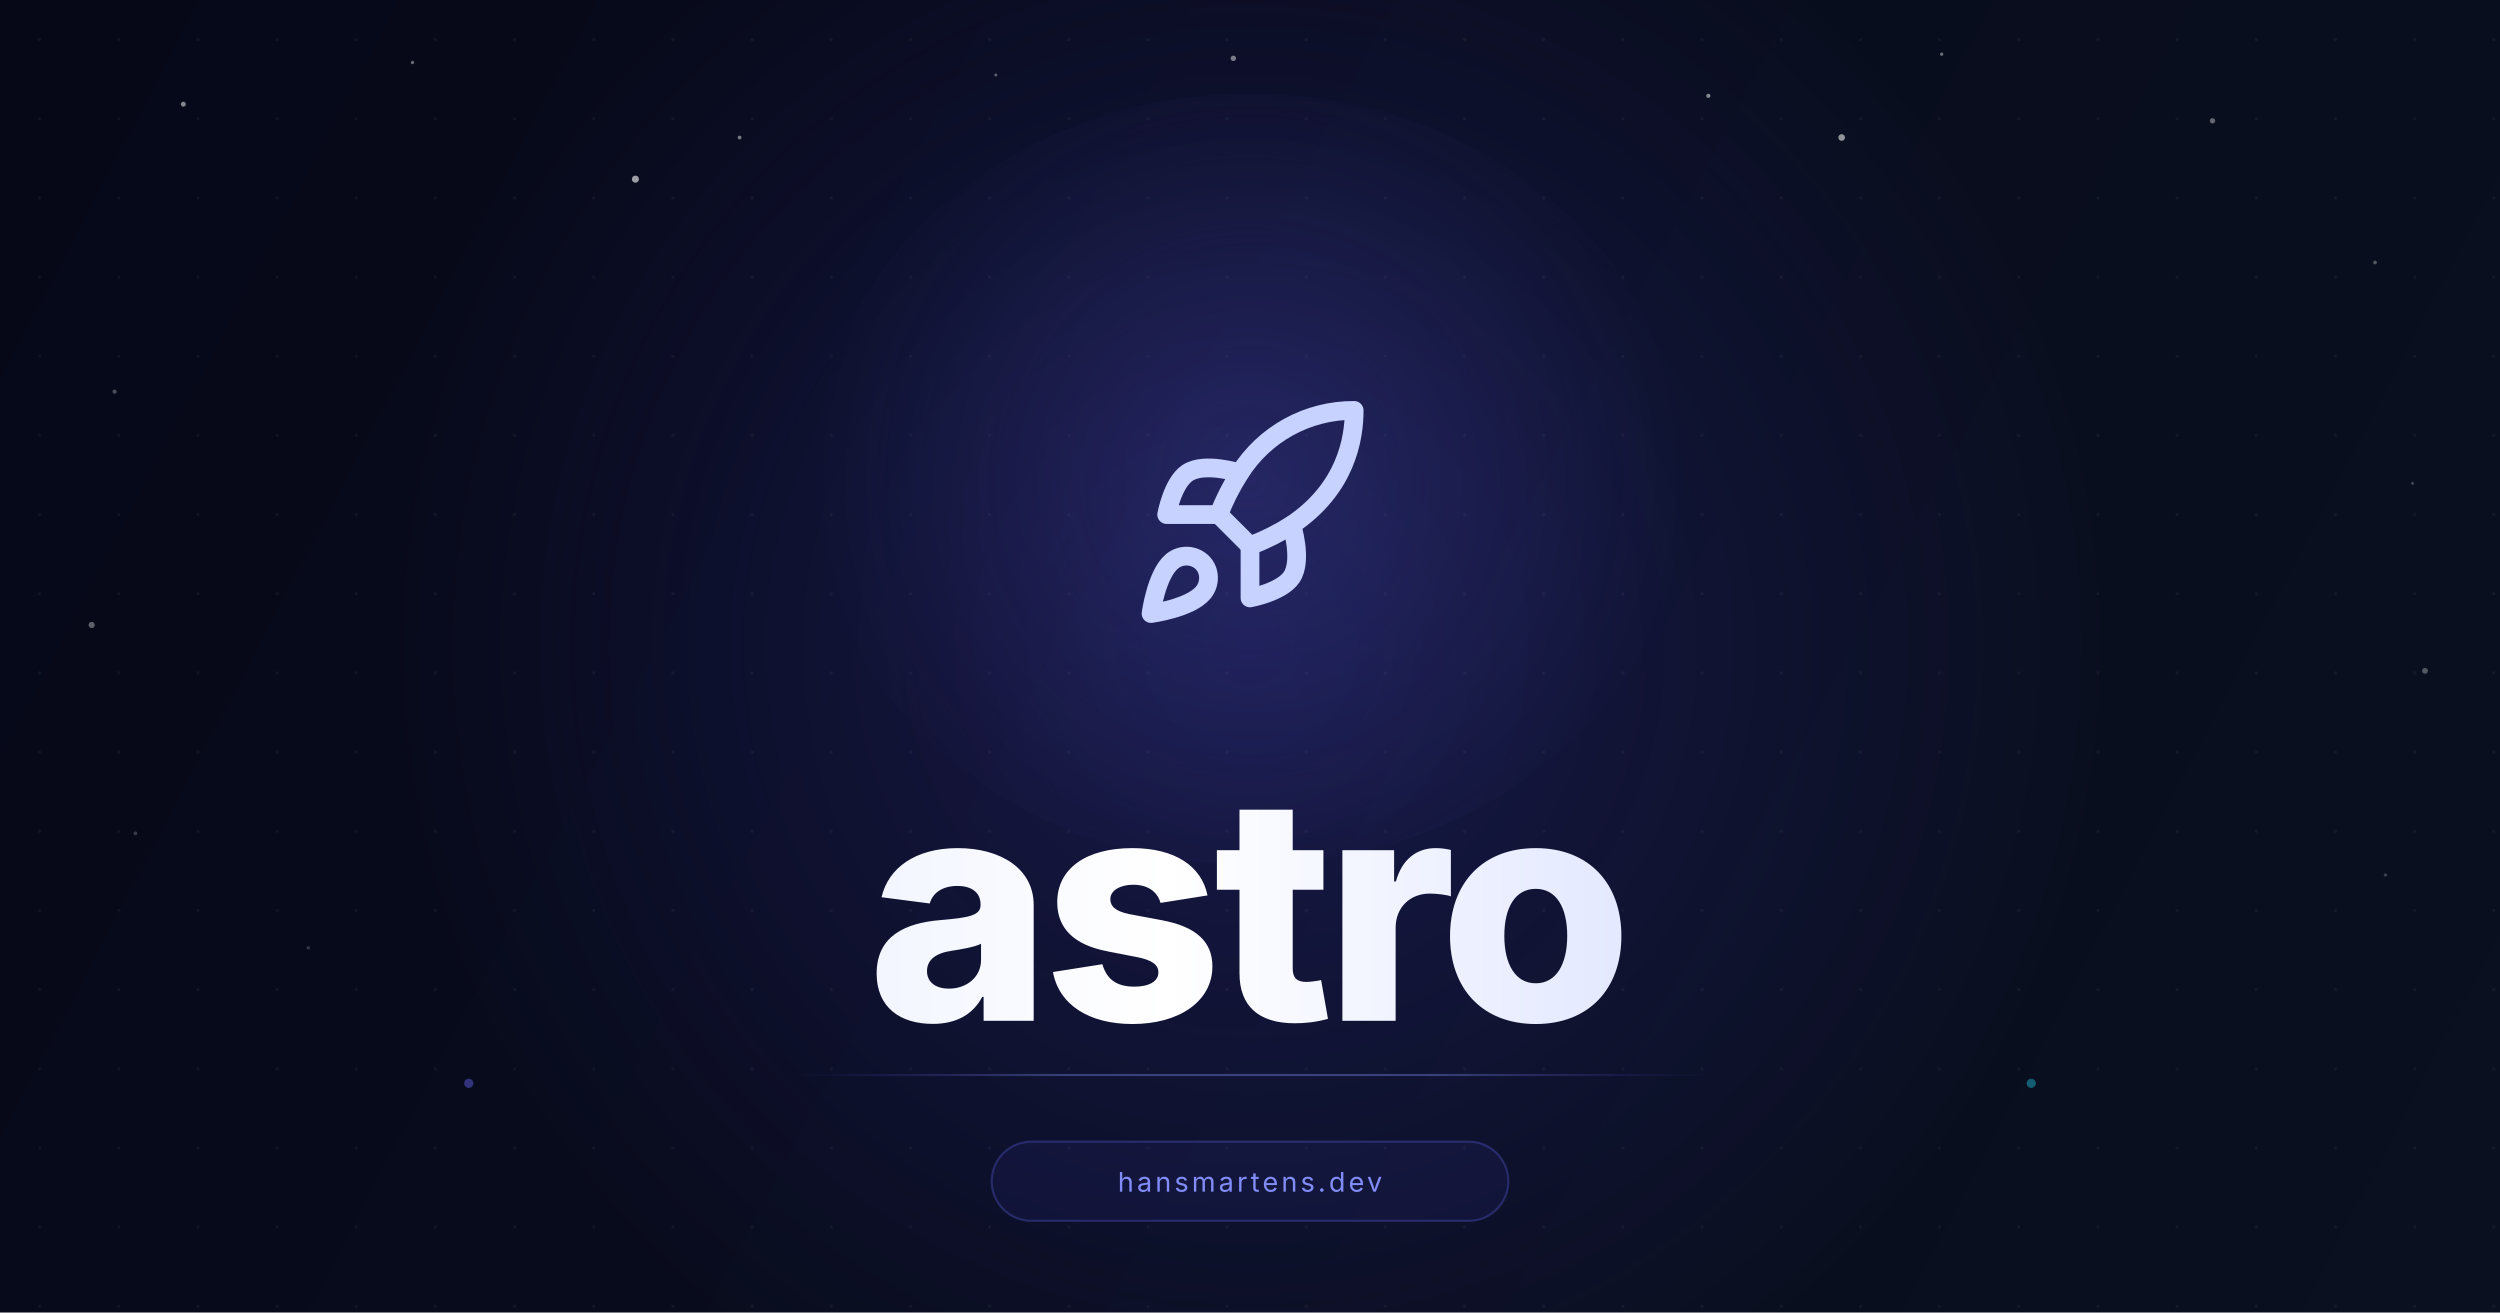
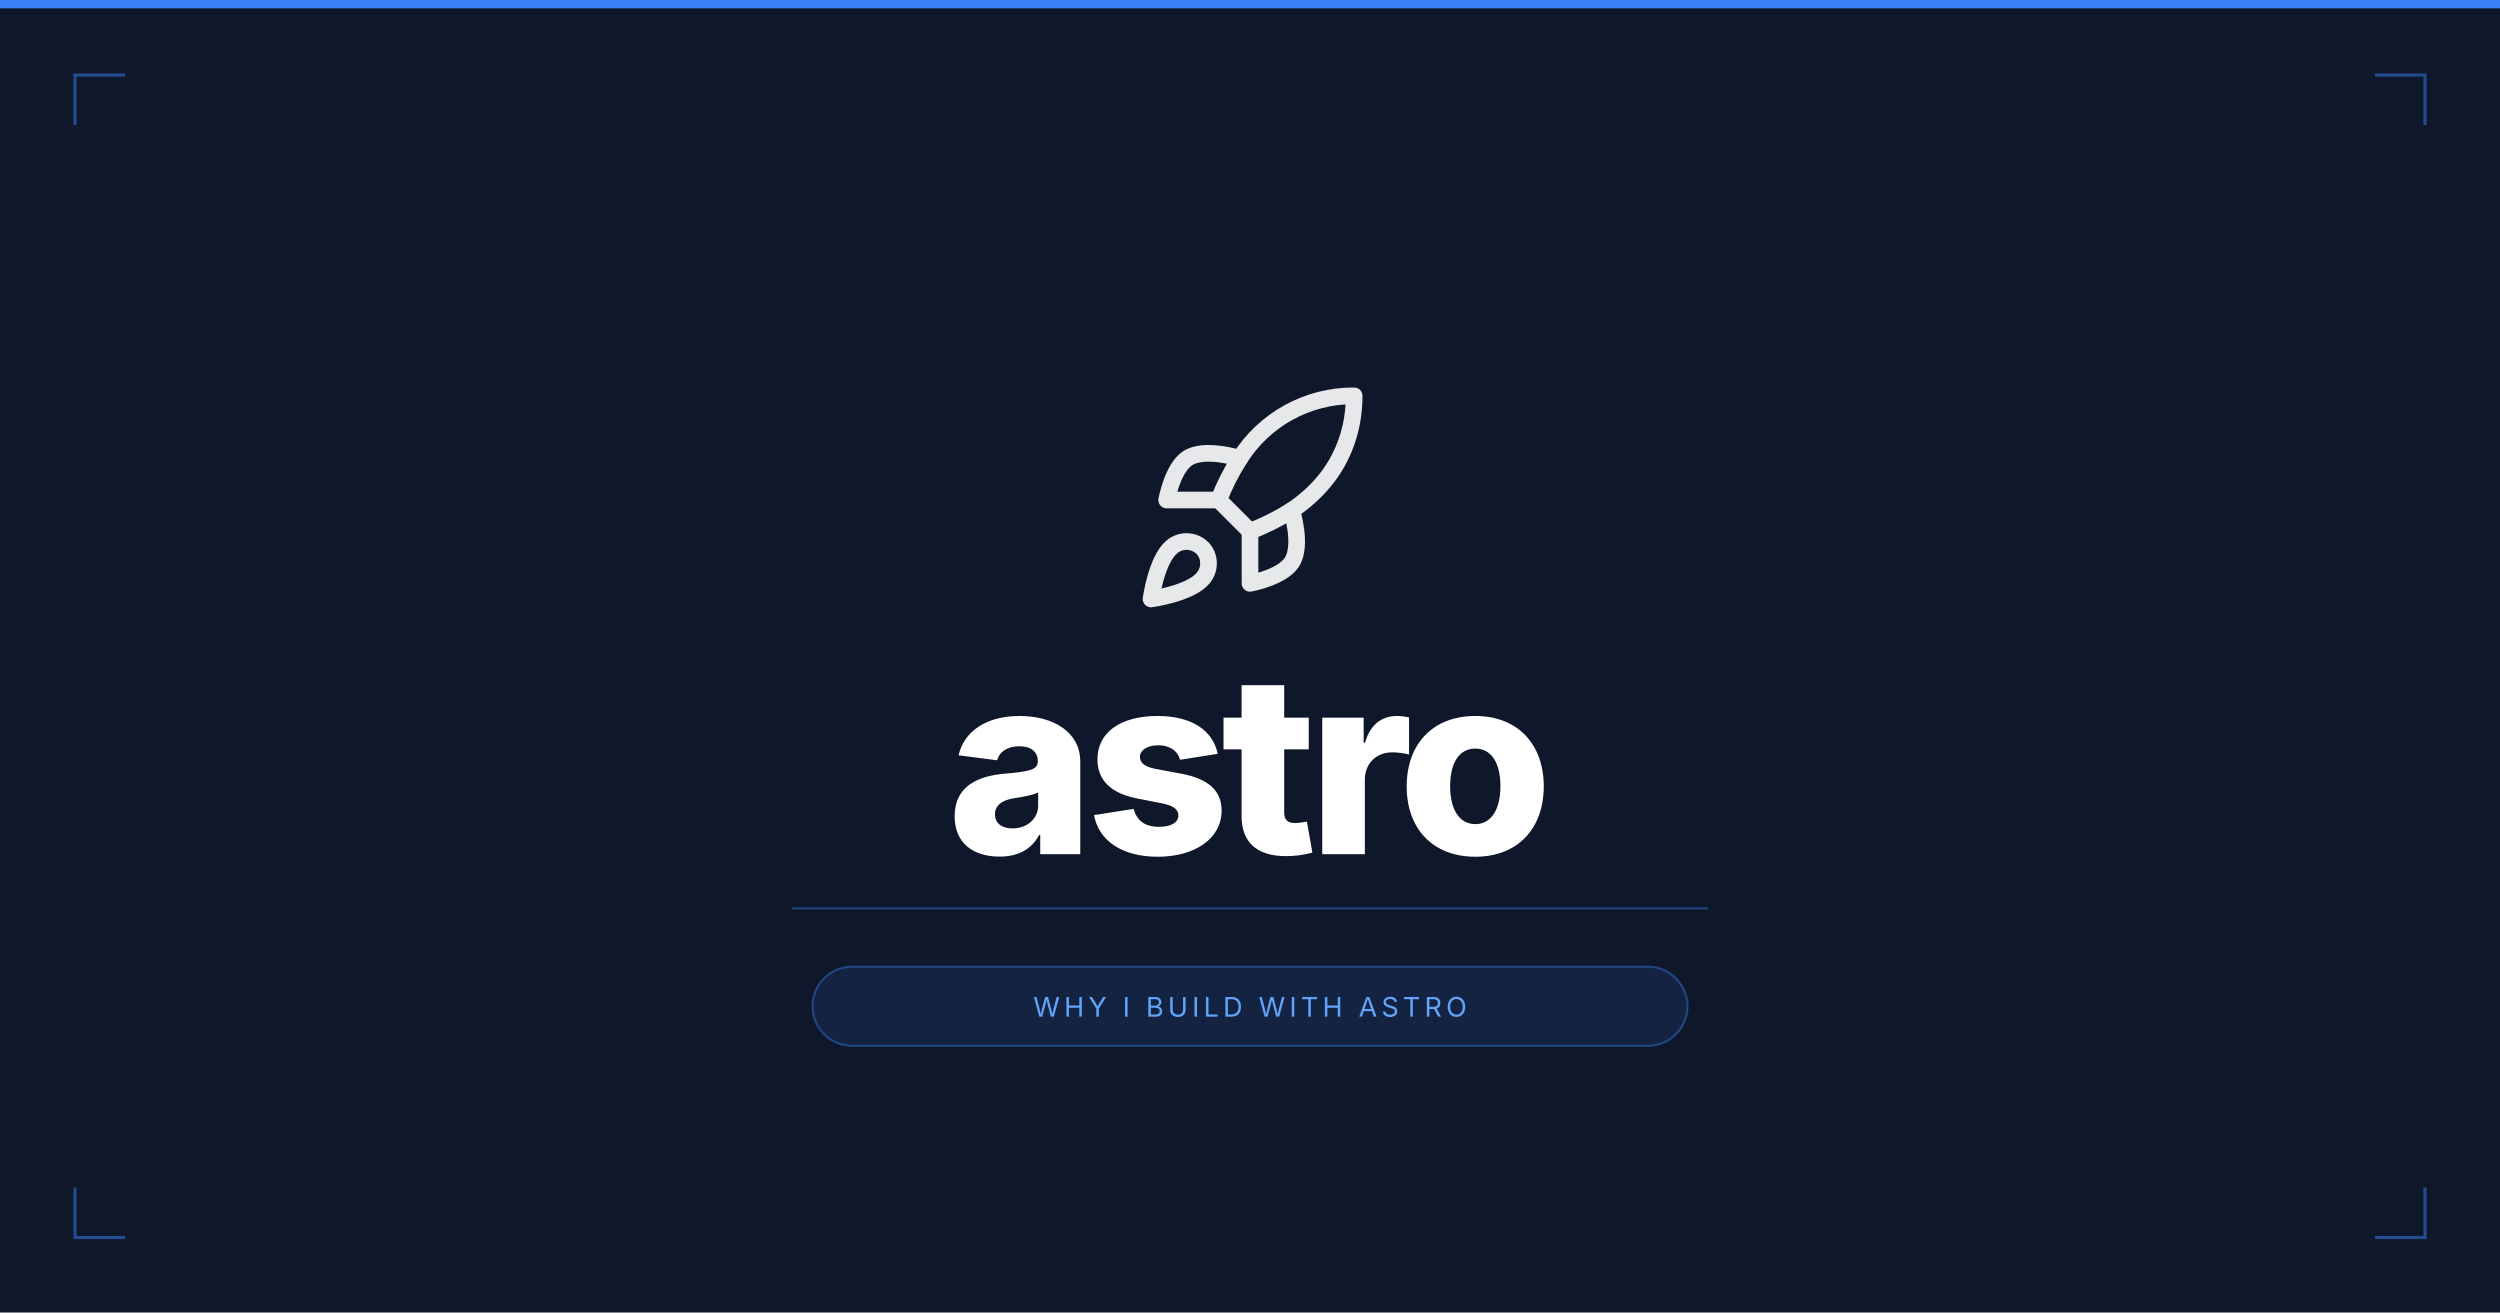
<svg xmlns="http://www.w3.org/2000/svg" width="1200" height="630" viewBox="0 0 1200 630" fill="none">
-   <defs>
-     <linearGradient id="bg" x1="0" y1="0" x2="1200" y2="630" gradientUnits="userSpaceOnUse">
-       <stop offset="0%" stop-color="#060818" />
-       <stop offset="100%" stop-color="#0a1020" />
-     </linearGradient>
-     <radialGradient id="glowMain" cx="600" cy="310" r="420" gradientUnits="userSpaceOnUse">
-       <stop offset="0%" stop-color="#4f46e5" stop-opacity="0.22" />
-       <stop offset="100%" stop-color="#4f46e5" stop-opacity="0" />
-     </radialGradient>
-     <radialGradient id="glowRocket" cx="600" cy="230" r="210" gradientUnits="userSpaceOnUse">
-       <stop offset="0%" stop-color="#6366f1" stop-opacity="0.20" />
-       <stop offset="100%" stop-color="#6366f1" stop-opacity="0" />
-     </radialGradient>
-     <linearGradient id="textGrad" x1="200" y1="0" x2="1000" y2="0" gradientUnits="userSpaceOnUse">
-       <stop offset="0%" stop-color="#e0e7ff" />
-       <stop offset="45%" stop-color="#ffffff" />
-       <stop offset="100%" stop-color="#c7d2fe" />
-     </linearGradient>
-     <linearGradient id="lineGrad" x1="380" y1="0" x2="820" y2="0" gradientUnits="userSpaceOnUse">
-       <stop offset="0%" stop-color="#4f46e5" stop-opacity="0" />
-       <stop offset="30%" stop-color="#818cf8" stop-opacity="0.38" />
-       <stop offset="70%" stop-color="#818cf8" stop-opacity="0.38" />
-       <stop offset="100%" stop-color="#4f46e5" stop-opacity="0" />
-     </linearGradient>
-     <pattern id="dots" x="0" y="0" width="38" height="38" patternUnits="userSpaceOnUse">
-       <circle cx="19" cy="19" r="0.78" fill="#ffffff" fill-opacity="0.042" />
-     </pattern>
-   </defs>
-   <rect width="1200" height="630" fill="url(#bg)" />
-   <rect width="1200" height="630" fill="url(#dots)" />
-   <rect width="1200" height="630" fill="url(#glowMain)" />
-   <ellipse cx="600" cy="230" rx="210" ry="185" fill="url(#glowRocket)" />
-   <circle cx="88" cy="50" r="1.2" fill="#ffffff" opacity="0.50" />
-   <circle cx="198" cy="30" r="0.8" fill="#ffffff" opacity="0.40" />
-   <circle cx="355" cy="66" r="0.9" fill="#ffffff" opacity="0.45" />
-   <circle cx="478" cy="36" r="0.7" fill="#ffffff" opacity="0.35" />
-   <circle cx="55" cy="188" r="1.0" fill="#ffffff" opacity="0.28" />
-   <circle cx="65" cy="400" r="0.9" fill="#ffffff" opacity="0.20" />
-   <circle cx="148" cy="455" r="0.8" fill="#ffffff" opacity="0.18" />
-   <circle cx="820" cy="46" r="1.0" fill="#ffffff" opacity="0.50" />
-   <circle cx="932" cy="26" r="0.8" fill="#ffffff" opacity="0.40" />
-   <circle cx="1062" cy="58" r="1.3" fill="#ffffff" opacity="0.36" />
-   <circle cx="1140" cy="126" r="0.9" fill="#ffffff" opacity="0.30" />
-   <circle cx="1158" cy="232" r="0.7" fill="#ffffff" opacity="0.24" />
-   <circle cx="1145" cy="420" r="0.8" fill="#ffffff" opacity="0.20" />
-   <circle cx="305" cy="86" r="1.7" fill="#ffffff" opacity="0.60" />
-   <circle cx="884" cy="66" r="1.6" fill="#ffffff" opacity="0.55" />
-   <circle cx="592" cy="28" r="1.3" fill="#ffffff" opacity="0.45" />
-   <circle cx="44" cy="300" r="1.5" fill="#ffffff" opacity="0.35" />
-   <circle cx="1164" cy="322" r="1.4" fill="#ffffff" opacity="0.30" />
-   <circle cx="225" cy="520" r="2.2" fill="#6366f1" opacity="0.45" />
-   <circle cx="975" cy="520" r="2.2" fill="#22d3ee" opacity="0.40" />
-   <g transform="translate(540, 187) scale(5)" stroke="#c7d2fe" stroke-width="1.80" stroke-linecap="round" stroke-linejoin="round" fill="none">
+   <rect width="1200" height="630" fill="#0f172a" />
+   <rect x="0" y="0" width="1200" height="4" fill="#3b82f6" />
+   <g transform="translate(540, 180) scale(5)" stroke="#ffffff" stroke-width="1.6" stroke-linecap="round" stroke-linejoin="round" fill="none" opacity="0.9">
    <path d="M4.5 16.5c-1.5 1.26-2 5-2 5s3.74-.5 5-2c.71-.84.7-2.13-.09-2.91a2.18 2.18 0 0 0-2.91-.09z" />
    <path d="m12 15-3-3a22 22 0 0 1 2-3.95A12.88 12.88 0 0 1 22 2c0 2.72-.78 7.5-6 11a22.35 22.35 0 0 1-4 2z" />
    <path d="M9 12H4s.55-3.03 2-4c1.62-1.08 5 0 5 0" />
    <path d="M12 15v5s3.03-.55 4-2c1.08-1.62 0-5 0-5" />
  </g>
-   <text x="600" y="490" font-family="'Outfit Variable', 'Outfit', -apple-system, BlinkMacSystemFont, 'Segoe UI', sans-serif" font-size="150" font-weight="800" fill="url(#textGrad)" text-anchor="middle" letter-spacing="-4">astro</text>
-   <line x1="380" y1="516" x2="820" y2="516" stroke="url(#lineGrad)" stroke-width="1" />
-   <rect x="476" y="548" width="248" height="38" rx="19" fill="#4f46e5" fill-opacity="0.08" stroke="#6366f1" stroke-opacity="0.30" stroke-width="1" />
-   <text x="600" y="572" font-family="'Outfit Variable', 'Outfit', -apple-system, BlinkMacSystemFont, 'Segoe UI', sans-serif" font-size="13" fill="#818cf8" text-anchor="middle" letter-spacing="1.5">hansmartens.dev</text>
+   <text x="600" y="410" font-family="system-ui, -apple-system, sans-serif" font-size="120" font-weight="800" fill="#ffffff" text-anchor="middle" letter-spacing="-4">astro</text>
+   <line x1="380" y1="436" x2="820" y2="436" stroke="#3b82f6" stroke-width="1" stroke-opacity="0.4" />
+   <rect x="390" y="464" width="420" height="38" rx="19" fill="#3b82f6" fill-opacity="0.12" stroke="#3b82f6" stroke-opacity="0.4" stroke-width="1" />
+   <text x="600" y="488" font-family="system-ui, -apple-system, sans-serif" font-size="13" fill="#60a5fa" text-anchor="middle" letter-spacing="2">WHY I BUILD WITH ASTRO</text>
+   <path d="M 36 60 L 36 36 L 60 36" stroke="#3b82f6" stroke-width="1.5" fill="none" stroke-opacity="0.5" />
+   <path d="M 1140 36 L 1164 36 L 1164 60" stroke="#3b82f6" stroke-width="1.5" fill="none" stroke-opacity="0.5" />
+   <path d="M 36 570 L 36 594 L 60 594" stroke="#3b82f6" stroke-width="1.5" fill="none" stroke-opacity="0.5" />
+   <path d="M 1140 594 L 1164 594 L 1164 570" stroke="#3b82f6" stroke-width="1.5" fill="none" stroke-opacity="0.5" />
</svg>
